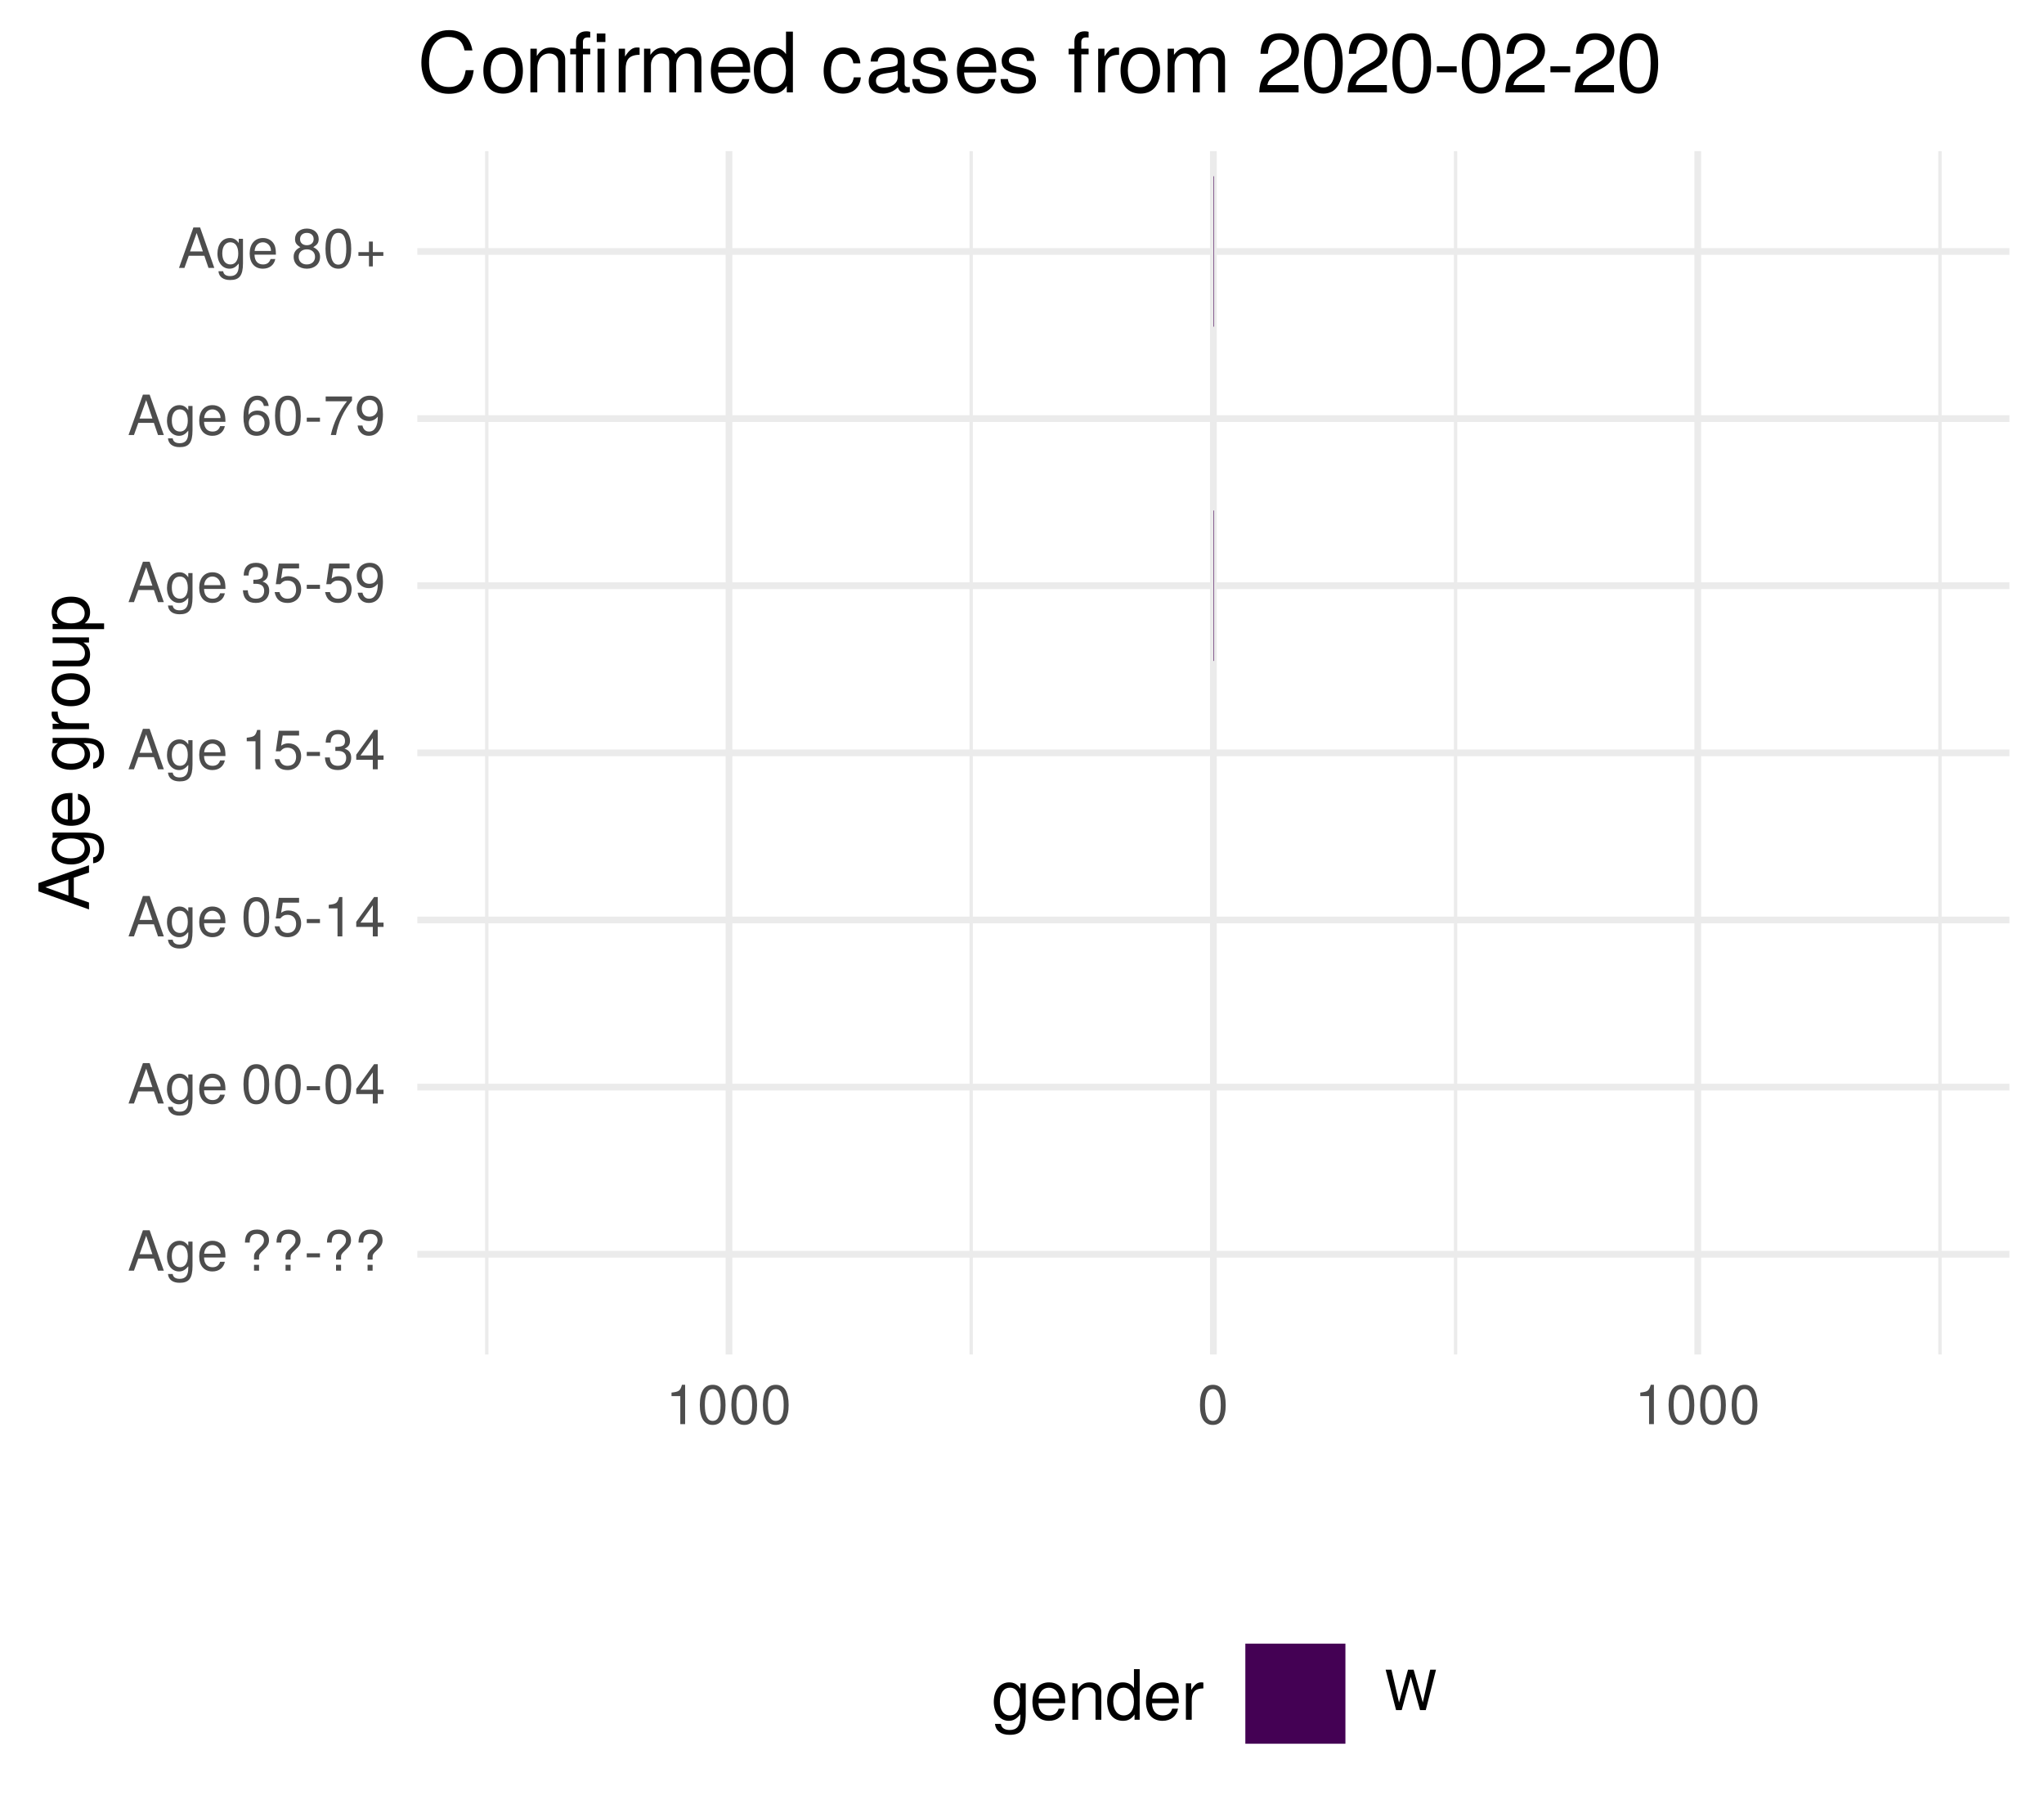
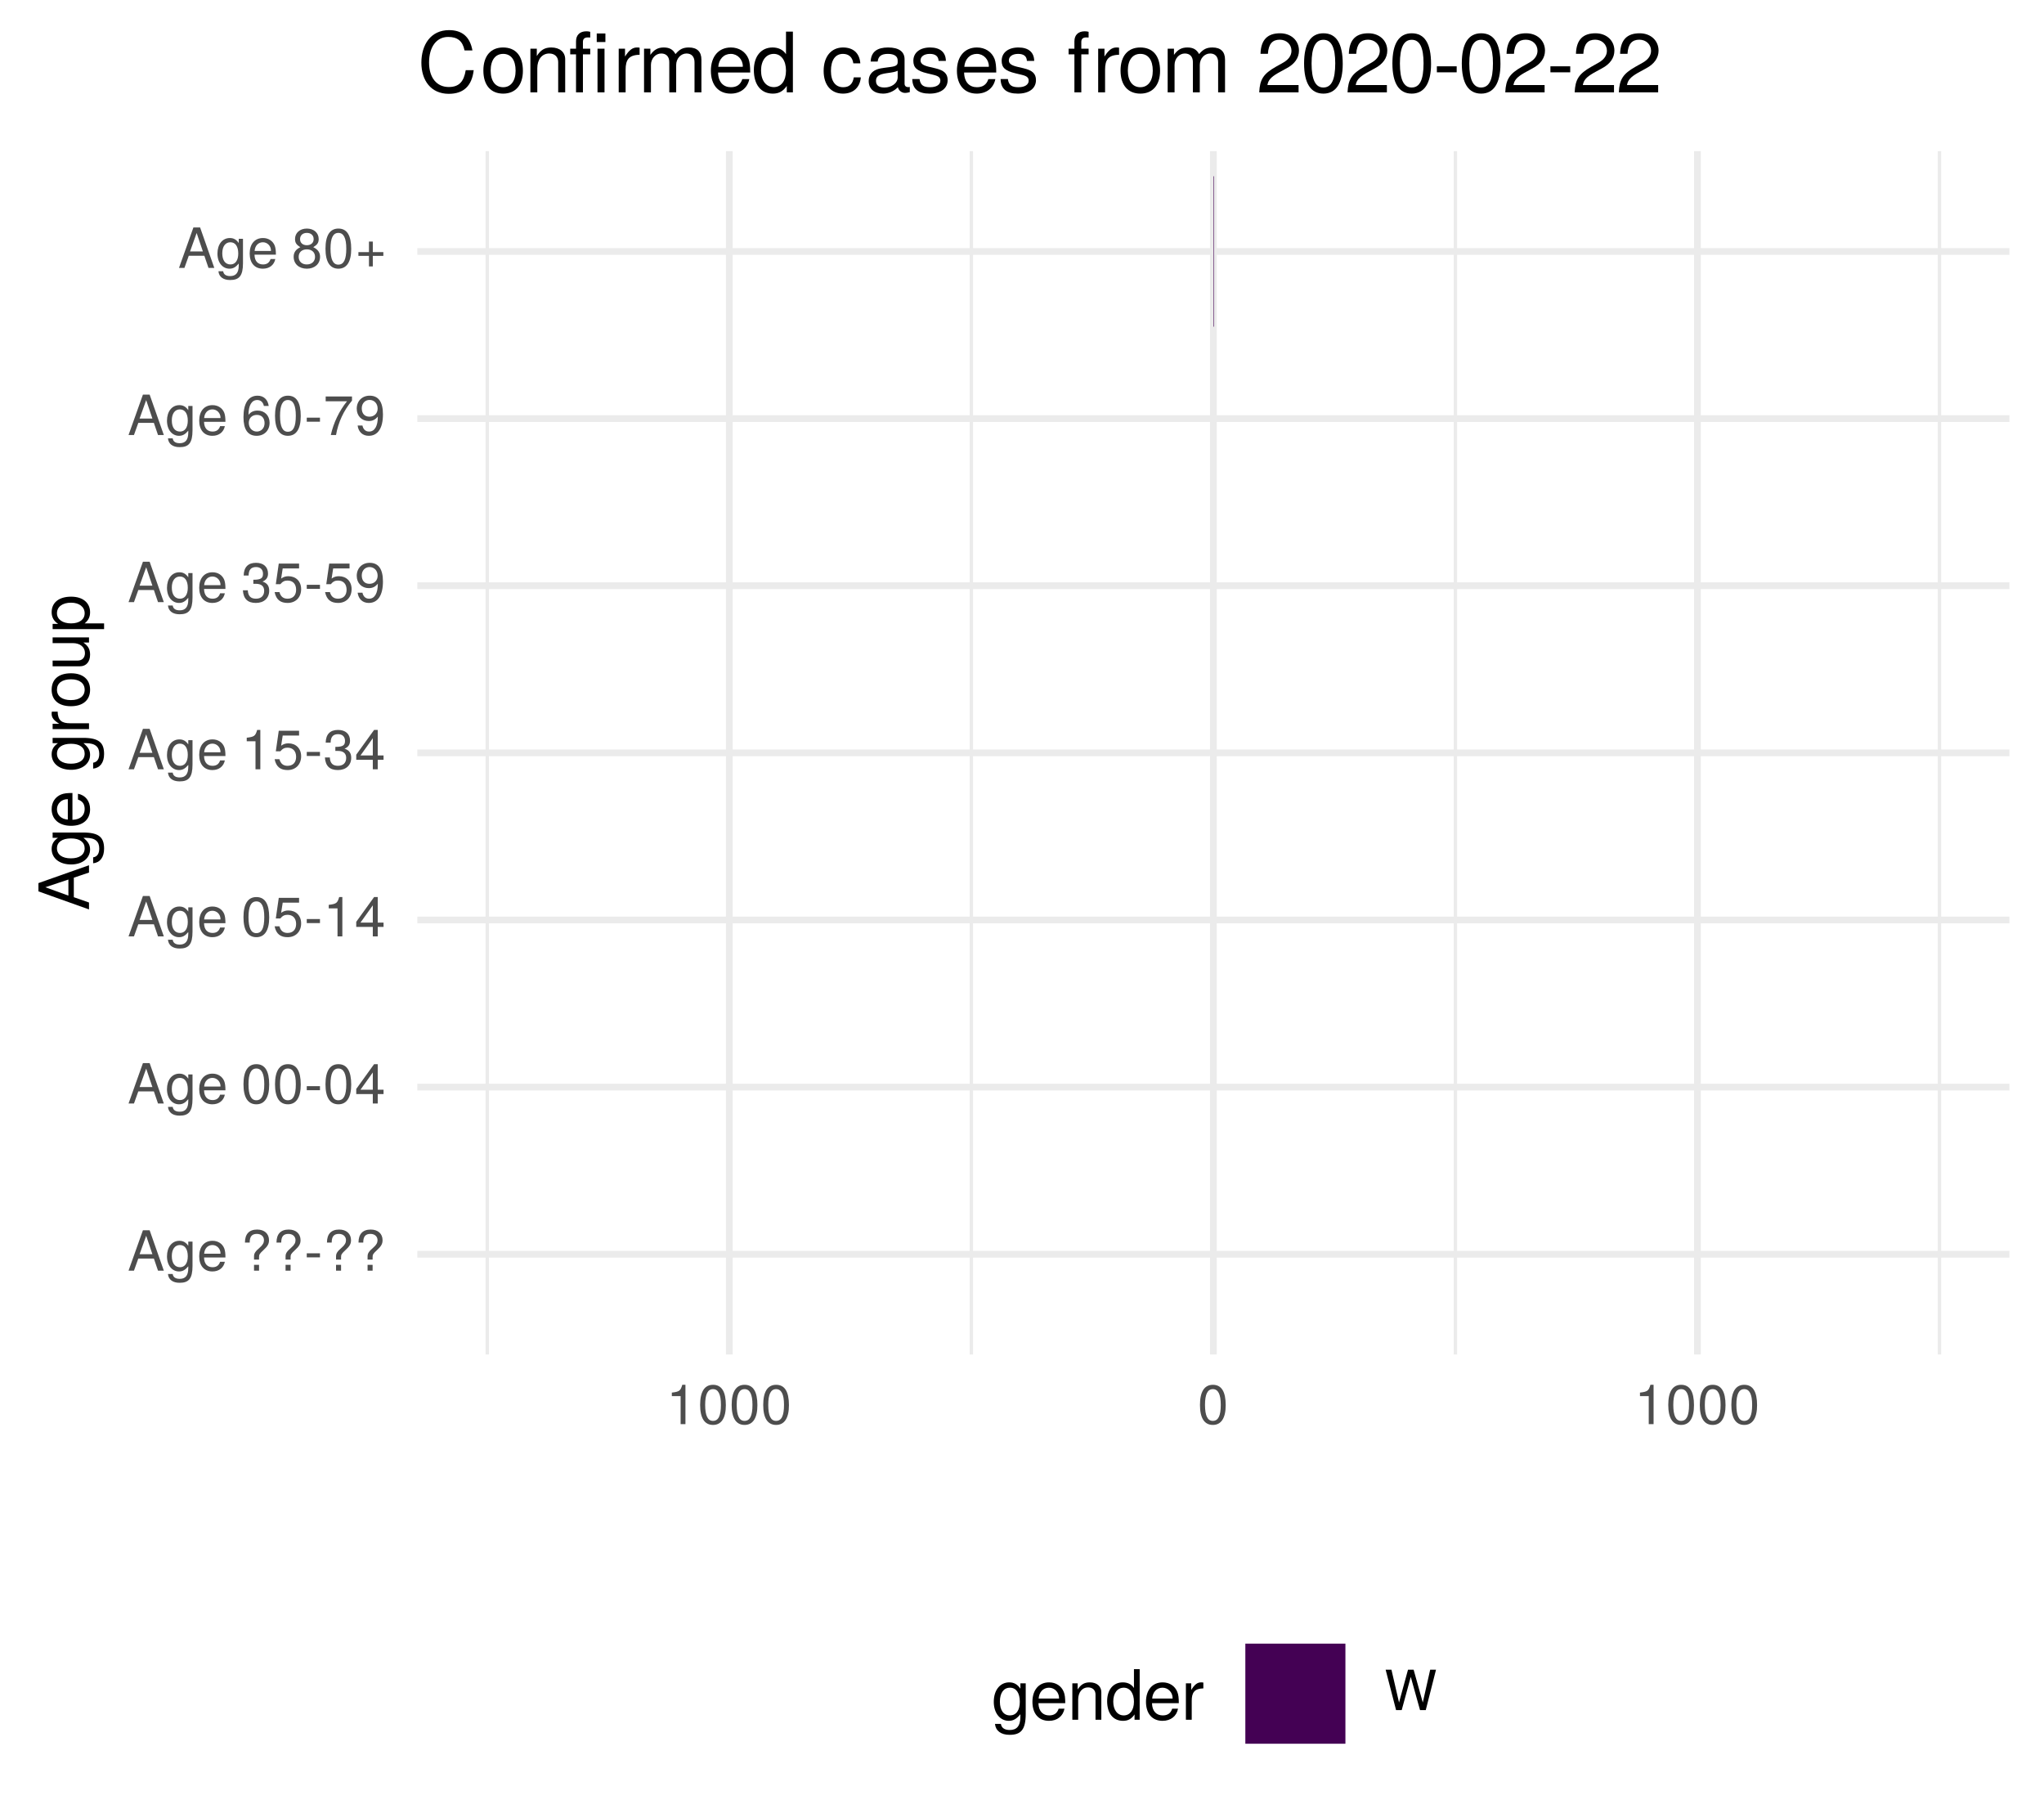
<svg xmlns="http://www.w3.org/2000/svg" xmlns:xlink="http://www.w3.org/1999/xlink" width="324pt" height="288pt" viewBox="0 0 324 288" version="1.1">
  <defs>
    <g>
      <symbol overflow="visible" id="glyph0-0">
        <path style="stroke:none;" d="" />
      </symbol>
      <symbol overflow="visible" id="glyph0-1">
        <path style="stroke:none;" d="M 5.75 0 L 3.5 -6.406 L 2.438 -6.406 L 0.156 0 L 1.016 0 L 1.703 -1.922 L 4.172 -1.922 L 4.828 0 Z M 3.938 -2.609 L 1.906 -2.609 L 2.953 -5.531 Z M 3.938 -2.609 " />
      </symbol>
      <symbol overflow="visible" id="glyph0-2">
        <path style="stroke:none;" d="M 4.297 -0.75 L 4.297 -4.609 L 3.625 -4.609 L 3.625 -3.938 C 3.25 -4.484 2.812 -4.734 2.219 -4.734 C 1.047 -4.734 0.25 -3.75 0.25 -2.266 C 0.25 -0.812 1.078 0.125 2.156 0.125 C 2.734 0.125 3.141 -0.109 3.625 -0.688 L 3.625 -0.391 C 3.625 0.828 3.125 1.297 2.266 1.297 C 1.688 1.297 1.234 1.094 1.156 0.531 L 0.406 0.531 C 0.484 1.406 1.156 1.922 2.25 1.922 C 3.688 1.922 4.297 1.281 4.297 -0.75 Z M 3.547 -2.281 C 3.547 -1.172 3.078 -0.547 2.312 -0.547 C 1.5 -0.547 1.016 -1.188 1.016 -2.312 C 1.016 -3.406 1.516 -4.062 2.297 -4.062 C 3.094 -4.062 3.547 -3.391 3.547 -2.281 Z M 3.547 -2.281 " />
      </symbol>
      <symbol overflow="visible" id="glyph0-3">
        <path style="stroke:none;" d="M 4.516 -2.094 C 4.516 -2.766 4.453 -3.188 4.328 -3.531 C 4.031 -4.281 3.328 -4.734 2.469 -4.734 C 1.172 -4.734 0.359 -3.797 0.359 -2.281 C 0.359 -0.766 1.156 0.125 2.453 0.125 C 3.5 0.125 4.234 -0.469 4.422 -1.406 L 3.672 -1.406 C 3.469 -0.797 3.062 -0.547 2.469 -0.547 C 1.703 -0.547 1.141 -1.031 1.125 -2.094 Z M 3.734 -2.75 C 3.734 -2.75 3.734 -2.703 3.719 -2.688 L 1.141 -2.688 C 1.203 -3.516 1.719 -4.062 2.453 -4.062 C 3.172 -4.062 3.734 -3.469 3.734 -2.75 Z M 3.734 -2.75 " />
      </symbol>
      <symbol overflow="visible" id="glyph0-4">
        <path style="stroke:none;" d="" />
      </symbol>
      <symbol overflow="visible" id="glyph0-5">
        <path style="stroke:none;" d="M 4.422 -4.828 C 4.422 -5.859 3.688 -6.516 2.547 -6.516 C 1.281 -6.516 0.609 -5.812 0.609 -4.453 L 1.359 -4.453 C 1.359 -5.422 1.719 -5.828 2.5 -5.828 C 3.172 -5.828 3.625 -5.422 3.625 -4.828 C 3.625 -4.422 3.438 -4.078 2.969 -3.672 C 2.453 -3.203 2.453 -3.203 2.297 -3 C 2.109 -2.75 2.047 -2.547 2.047 -2.234 L 2.047 -1.75 L 2.844 -1.75 L 2.844 -2.156 C 2.844 -2.547 2.938 -2.703 3.531 -3.25 C 4.203 -3.859 4.422 -4.25 4.422 -4.828 Z M 2.844 0 L 2.844 -0.922 L 2.047 -0.922 L 2.047 0 Z M 2.844 0 " />
      </symbol>
      <symbol overflow="visible" id="glyph0-6">
        <path style="stroke:none;" d="M 2.5 -2.109 L 2.5 -2.75 L 0.406 -2.75 L 0.406 -2.109 Z M 2.5 -2.109 " />
      </symbol>
      <symbol overflow="visible" id="glyph0-7">
        <path style="stroke:none;" d="M 4.453 -3 C 4.453 -5.156 3.781 -6.234 2.422 -6.234 C 1.078 -6.234 0.375 -5.141 0.375 -3.047 C 0.375 -0.953 1.078 0.125 2.422 0.125 C 3.734 0.125 4.453 -0.953 4.453 -3 Z M 3.672 -3.062 C 3.672 -1.297 3.266 -0.516 2.406 -0.516 C 1.578 -0.516 1.172 -1.344 1.172 -3.047 C 1.172 -4.75 1.578 -5.547 2.422 -5.547 C 3.25 -5.547 3.672 -4.734 3.672 -3.062 Z M 3.672 -3.062 " />
      </symbol>
      <symbol overflow="visible" id="glyph0-8">
        <path style="stroke:none;" d="M 4.578 -1.5 L 4.578 -2.188 L 3.656 -2.188 L 3.656 -6.234 L 3.078 -6.234 L 0.25 -2.312 L 0.25 -1.5 L 2.875 -1.5 L 2.875 0 L 3.656 0 L 3.656 -1.5 Z M 2.875 -2.188 L 0.922 -2.188 L 2.875 -4.922 Z M 2.875 -2.188 " />
      </symbol>
      <symbol overflow="visible" id="glyph0-9">
        <path style="stroke:none;" d="M 4.516 -2.062 C 4.516 -3.297 3.688 -4.109 2.5 -4.109 C 2.062 -4.109 1.703 -4 1.344 -3.734 L 1.594 -5.344 L 4.188 -5.344 L 4.188 -6.109 L 0.969 -6.109 L 0.5 -2.844 L 1.219 -2.844 C 1.578 -3.266 1.875 -3.422 2.359 -3.422 C 3.188 -3.422 3.719 -2.891 3.719 -1.969 C 3.719 -1.062 3.203 -0.547 2.359 -0.547 C 1.688 -0.547 1.266 -0.891 1.078 -1.594 L 0.312 -1.594 C 0.562 -0.359 1.266 0.125 2.375 0.125 C 3.641 0.125 4.516 -0.75 4.516 -2.062 Z M 4.516 -2.062 " />
      </symbol>
      <symbol overflow="visible" id="glyph0-10">
        <path style="stroke:none;" d="M 3.047 0 L 3.047 -6.234 L 2.547 -6.234 C 2.266 -5.281 2.094 -5.141 0.891 -5 L 0.891 -4.438 L 2.281 -4.438 L 2.281 0 Z M 3.047 0 " />
      </symbol>
      <symbol overflow="visible" id="glyph0-11">
        <path style="stroke:none;" d="M 4.453 -1.812 C 4.453 -2.562 4.141 -3.016 3.391 -3.266 C 3.969 -3.5 4.266 -3.891 4.266 -4.516 C 4.266 -5.594 3.547 -6.234 2.359 -6.234 C 1.109 -6.234 0.438 -5.547 0.406 -4.219 L 1.188 -4.219 C 1.203 -5.141 1.578 -5.562 2.375 -5.562 C 3.062 -5.562 3.469 -5.156 3.469 -4.5 C 3.469 -3.828 3.188 -3.547 1.938 -3.547 L 1.938 -2.906 L 2.359 -2.906 C 3.219 -2.906 3.656 -2.5 3.656 -1.797 C 3.656 -1.016 3.172 -0.547 2.359 -0.547 C 1.516 -0.547 1.109 -0.969 1.062 -1.875 L 0.281 -1.875 C 0.375 -0.5 1.062 0.125 2.344 0.125 C 3.625 0.125 4.453 -0.641 4.453 -1.812 Z M 4.453 -1.812 " />
      </symbol>
      <symbol overflow="visible" id="glyph0-12">
        <path style="stroke:none;" d="M 4.484 -3.266 C 4.484 -5.219 3.797 -6.234 2.375 -6.234 C 1.188 -6.234 0.328 -5.391 0.328 -4.172 C 0.328 -3.016 1.125 -2.219 2.25 -2.219 C 2.844 -2.219 3.266 -2.438 3.672 -2.922 C 3.672 -1.406 3.172 -0.547 2.281 -0.547 C 1.734 -0.547 1.359 -0.891 1.234 -1.5 L 0.469 -1.5 C 0.609 -0.469 1.281 0.125 2.234 0.125 C 3.688 0.125 4.484 -1.109 4.484 -3.266 Z M 3.641 -4.188 C 3.641 -3.422 3.094 -2.906 2.344 -2.906 C 1.594 -2.906 1.125 -3.391 1.125 -4.234 C 1.125 -5.016 1.656 -5.562 2.359 -5.562 C 3.094 -5.562 3.641 -5 3.641 -4.188 Z M 3.641 -4.188 " />
      </symbol>
      <symbol overflow="visible" id="glyph0-13">
        <path style="stroke:none;" d="M 4.516 -1.938 C 4.516 -3.094 3.719 -3.875 2.609 -3.875 C 1.984 -3.875 1.5 -3.641 1.172 -3.188 C 1.172 -4.703 1.672 -5.547 2.562 -5.547 C 3.109 -5.547 3.484 -5.203 3.609 -4.609 L 4.375 -4.609 C 4.234 -5.625 3.562 -6.234 2.609 -6.234 C 1.156 -6.234 0.375 -5.016 0.375 -2.844 C 0.375 -0.891 1.047 0.125 2.469 0.125 C 3.656 0.125 4.516 -0.719 4.516 -1.938 Z M 3.719 -1.875 C 3.719 -1.094 3.188 -0.547 2.484 -0.547 C 1.766 -0.547 1.219 -1.125 1.219 -1.922 C 1.219 -2.688 1.734 -3.188 2.5 -3.188 C 3.25 -3.188 3.719 -2.703 3.719 -1.875 Z M 3.719 -1.875 " />
      </symbol>
      <symbol overflow="visible" id="glyph0-14">
        <path style="stroke:none;" d="M 4.578 -5.453 L 4.578 -6.109 L 0.406 -6.109 L 0.406 -5.344 L 3.781 -5.344 C 2.531 -3.781 1.656 -1.953 1.219 0 L 2.047 0 C 2.391 -2.016 3.266 -3.891 4.578 -5.453 Z M 4.578 -5.453 " />
      </symbol>
      <symbol overflow="visible" id="glyph0-15">
        <path style="stroke:none;" d="M 4.516 -1.766 C 4.516 -2.453 4.156 -2.938 3.438 -3.281 C 4.078 -3.672 4.297 -3.984 4.297 -4.578 C 4.297 -5.547 3.531 -6.234 2.422 -6.234 C 1.312 -6.234 0.547 -5.547 0.547 -4.578 C 0.547 -4 0.75 -3.672 1.391 -3.281 C 0.672 -2.938 0.328 -2.453 0.328 -1.766 C 0.328 -0.625 1.188 0.125 2.422 0.125 C 3.656 0.125 4.516 -0.625 4.516 -1.766 Z M 3.5 -4.562 C 3.5 -3.969 3.062 -3.594 2.422 -3.594 C 1.766 -3.594 1.344 -3.969 1.344 -4.562 C 1.344 -5.156 1.766 -5.547 2.422 -5.547 C 3.078 -5.547 3.5 -5.156 3.5 -4.562 Z M 3.719 -1.75 C 3.719 -1.016 3.188 -0.547 2.406 -0.547 C 1.641 -0.547 1.125 -1.016 1.125 -1.75 C 1.125 -2.484 1.641 -2.938 2.422 -2.938 C 3.188 -2.938 3.719 -2.484 3.719 -1.75 Z M 3.719 -1.75 " />
      </symbol>
      <symbol overflow="visible" id="glyph0-16">
        <path style="stroke:none;" d="M 4.547 -1.906 L 4.547 -2.5 L 2.875 -2.5 L 2.875 -4.172 L 2.266 -4.172 L 2.266 -2.5 L 0.594 -2.5 L 0.594 -1.906 L 2.266 -1.906 L 2.266 -0.234 L 2.875 -0.234 L 2.875 -1.906 Z M 4.547 -1.906 " />
      </symbol>
      <symbol overflow="visible" id="glyph0-17">
        <path style="stroke:none;" d="M 8.172 -6.406 L 7.25 -6.406 L 6.078 -1.203 L 4.625 -6.406 L 3.734 -6.406 L 2.312 -1.203 L 1.109 -6.406 L 0.188 -6.406 L 1.844 0 L 2.734 0 L 4.172 -5.266 L 5.641 0 L 6.547 0 Z M 8.172 -6.406 " />
      </symbol>
      <symbol overflow="visible" id="glyph1-0">
        <path style="stroke:none;" d="" />
      </symbol>
      <symbol overflow="visible" id="glyph1-1">
        <path style="stroke:none;" d="M 0 -7.188 L -8.016 -4.359 L -8.016 -3.047 L 0 -0.188 L 0 -1.281 L -2.406 -2.125 L -2.406 -5.219 L 0 -6.031 Z M -3.266 -4.922 L -3.266 -2.375 L -6.922 -3.703 Z M -3.266 -4.922 " />
      </symbol>
      <symbol overflow="visible" id="glyph1-2">
        <path style="stroke:none;" d="M -0.953 -5.375 L -5.766 -5.375 L -5.766 -4.531 L -4.922 -4.531 C -5.609 -4.062 -5.922 -3.516 -5.922 -2.766 C -5.922 -1.312 -4.703 -0.312 -2.828 -0.312 C -1.016 -0.312 0.172 -1.344 0.172 -2.688 C 0.172 -3.422 -0.141 -3.922 -0.875 -4.531 L -0.484 -4.531 C 1.047 -4.531 1.625 -3.906 1.625 -2.844 C 1.625 -2.109 1.359 -1.547 0.656 -1.438 L 0.656 -0.5 C 1.75 -0.609 2.391 -1.453 2.391 -2.812 C 2.391 -4.609 1.594 -5.375 -0.953 -5.375 Z M -2.844 -4.438 C -1.469 -4.438 -0.688 -3.844 -0.688 -2.875 C -0.688 -1.875 -1.484 -1.281 -2.875 -1.281 C -4.266 -1.281 -5.078 -1.891 -5.078 -2.875 C -5.078 -3.859 -4.25 -4.438 -2.844 -4.438 Z M -2.844 -4.438 " />
      </symbol>
      <symbol overflow="visible" id="glyph1-3">
        <path style="stroke:none;" d="M -2.625 -5.641 C -3.453 -5.641 -3.984 -5.578 -4.406 -5.406 C -5.359 -5.031 -5.922 -4.156 -5.922 -3.078 C -5.922 -1.469 -4.734 -0.438 -2.844 -0.438 C -0.953 -0.438 0.172 -1.438 0.172 -3.062 C 0.172 -4.375 -0.578 -5.297 -1.75 -5.516 L -1.75 -4.594 C -0.984 -4.344 -0.688 -3.828 -0.688 -3.094 C -0.688 -2.141 -1.297 -1.422 -2.625 -1.391 Z M -3.438 -4.656 C -3.438 -4.656 -3.391 -4.656 -3.359 -4.656 L -3.359 -1.422 C -4.391 -1.5 -5.078 -2.141 -5.078 -3.062 C -5.078 -3.969 -4.328 -4.656 -3.438 -4.656 Z M -3.438 -4.656 " />
      </symbol>
      <symbol overflow="visible" id="glyph1-4">
        <path style="stroke:none;" d="" />
      </symbol>
      <symbol overflow="visible" id="glyph1-5">
        <path style="stroke:none;" d="M -4.969 -3.531 L -5.891 -3.531 C -5.922 -3.375 -5.922 -3.297 -5.922 -3.172 C -5.922 -2.578 -5.578 -2.141 -4.719 -1.609 L -5.766 -1.609 L -5.766 -0.766 L 0 -0.766 L 0 -1.688 L -2.984 -1.688 C -4.297 -1.688 -4.938 -2.109 -4.969 -3.531 Z M -4.969 -3.531 " />
      </symbol>
      <symbol overflow="visible" id="glyph1-6">
        <path style="stroke:none;" d="M -2.844 -5.609 C -4.828 -5.609 -5.922 -4.656 -5.922 -2.984 C -5.922 -1.375 -4.812 -0.391 -2.875 -0.391 C -0.953 -0.391 0.172 -1.359 0.172 -3 C 0.172 -4.625 -0.953 -5.609 -2.844 -5.609 Z M -2.844 -4.656 C -1.5 -4.656 -0.688 -4.016 -0.688 -3 C -0.688 -1.984 -1.484 -1.359 -2.875 -1.359 C -4.266 -1.359 -5.078 -1.984 -5.078 -3 C -5.078 -4.031 -4.281 -4.656 -2.844 -4.656 Z M -2.844 -4.656 " />
      </symbol>
      <symbol overflow="visible" id="glyph1-7">
        <path style="stroke:none;" d="M 0 -5.297 L -5.766 -5.297 L -5.766 -4.391 L -2.578 -4.391 C -1.406 -4.391 -0.641 -3.766 -0.641 -2.812 C -0.641 -2.094 -1.078 -1.625 -1.766 -1.625 L -5.766 -1.625 L -5.766 -0.719 L -1.406 -0.719 C -0.453 -0.719 0.172 -1.438 0.172 -2.547 C 0.172 -3.406 -0.125 -3.938 -0.891 -4.484 L 0 -4.484 Z M 0 -5.297 " />
      </symbol>
      <symbol overflow="visible" id="glyph1-8">
        <path style="stroke:none;" d="M -2.828 -5.75 C -4.766 -5.75 -5.922 -4.812 -5.922 -3.281 C -5.922 -2.5 -5.578 -1.875 -4.891 -1.438 L -5.766 -1.438 L -5.766 -0.609 L 2.391 -0.609 L 2.391 -1.516 L -0.688 -1.516 C -0.094 -2 0.172 -2.547 0.172 -3.281 C 0.172 -4.781 -0.984 -5.75 -2.828 -5.75 Z M -2.844 -4.797 C -1.547 -4.797 -0.688 -4.125 -0.688 -3.125 C -0.688 -2.156 -1.484 -1.516 -2.844 -1.516 C -4.188 -1.516 -5.078 -2.156 -5.078 -3.125 C -5.078 -4.141 -4.219 -4.797 -2.844 -4.797 Z M -2.844 -4.797 " />
      </symbol>
      <symbol overflow="visible" id="glyph2-0">
        <path style="stroke:none;" d="" />
      </symbol>
      <symbol overflow="visible" id="glyph2-1">
        <path style="stroke:none;" d="M 5.375 -0.953 L 5.375 -5.766 L 4.531 -5.766 L 4.531 -4.922 C 4.062 -5.609 3.516 -5.922 2.766 -5.922 C 1.312 -5.922 0.312 -4.703 0.312 -2.828 C 0.312 -1.016 1.344 0.172 2.688 0.172 C 3.422 0.172 3.922 -0.141 4.531 -0.875 L 4.531 -0.484 C 4.531 1.047 3.906 1.625 2.844 1.625 C 2.109 1.625 1.547 1.359 1.438 0.656 L 0.5 0.656 C 0.609 1.75 1.453 2.391 2.812 2.391 C 4.609 2.391 5.375 1.594 5.375 -0.953 Z M 4.438 -2.844 C 4.438 -1.469 3.844 -0.688 2.875 -0.688 C 1.875 -0.688 1.281 -1.484 1.281 -2.875 C 1.281 -4.266 1.891 -5.078 2.875 -5.078 C 3.859 -5.078 4.438 -4.25 4.438 -2.844 Z M 4.438 -2.844 " />
      </symbol>
      <symbol overflow="visible" id="glyph2-2">
        <path style="stroke:none;" d="M 5.641 -2.625 C 5.641 -3.453 5.578 -3.984 5.406 -4.406 C 5.031 -5.359 4.156 -5.922 3.078 -5.922 C 1.469 -5.922 0.438 -4.734 0.438 -2.844 C 0.438 -0.953 1.438 0.172 3.062 0.172 C 4.375 0.172 5.297 -0.578 5.516 -1.75 L 4.594 -1.75 C 4.344 -0.984 3.828 -0.688 3.094 -0.688 C 2.141 -0.688 1.422 -1.297 1.391 -2.625 Z M 4.656 -3.438 C 4.656 -3.438 4.656 -3.391 4.656 -3.359 L 1.422 -3.359 C 1.5 -4.391 2.141 -5.078 3.062 -5.078 C 3.969 -5.078 4.656 -4.328 4.656 -3.438 Z M 4.656 -3.438 " />
      </symbol>
      <symbol overflow="visible" id="glyph2-3">
        <path style="stroke:none;" d="M 5.359 0 L 5.359 -4.359 C 5.359 -5.312 4.641 -5.922 3.531 -5.922 C 2.672 -5.922 2.125 -5.594 1.609 -4.797 L 1.609 -5.766 L 0.766 -5.766 L 0.766 0 L 1.688 0 L 1.688 -3.172 C 1.688 -4.359 2.328 -5.125 3.25 -5.125 C 3.984 -5.125 4.438 -4.688 4.438 -4 L 4.438 0 Z M 5.359 0 " />
      </symbol>
      <symbol overflow="visible" id="glyph2-4">
        <path style="stroke:none;" d="M 5.438 0 L 5.438 -8.016 L 4.531 -8.016 L 4.531 -5.031 C 4.141 -5.625 3.531 -5.922 2.766 -5.922 C 1.266 -5.922 0.281 -4.781 0.281 -2.938 C 0.281 -0.984 1.25 0.172 2.797 0.172 C 3.594 0.172 4.141 -0.125 4.625 -0.844 L 4.625 0 Z M 4.531 -2.859 C 4.531 -1.531 3.891 -0.688 2.922 -0.688 C 1.906 -0.688 1.25 -1.547 1.25 -2.875 C 1.25 -4.219 1.906 -5.078 2.922 -5.078 C 3.906 -5.078 4.531 -4.188 4.531 -2.859 Z M 4.531 -2.859 " />
      </symbol>
      <symbol overflow="visible" id="glyph2-5">
        <path style="stroke:none;" d="M 3.531 -4.969 L 3.531 -5.891 C 3.375 -5.922 3.297 -5.922 3.172 -5.922 C 2.578 -5.922 2.141 -5.578 1.609 -4.719 L 1.609 -5.766 L 0.766 -5.766 L 0.766 0 L 1.688 0 L 1.688 -2.984 C 1.688 -4.297 2.109 -4.938 3.531 -4.969 Z M 3.531 -4.969 " />
      </symbol>
      <symbol overflow="visible" id="glyph3-0">
        <path style="stroke:none;" d="" />
      </symbol>
      <symbol overflow="visible" id="glyph3-1">
        <path style="stroke:none;" d="M 8.938 -3.516 L 7.672 -3.516 C 7.375 -1.688 6.609 -0.844 4.984 -0.844 C 3.078 -0.844 1.859 -2.312 1.859 -4.719 C 1.859 -7.188 3.031 -8.781 4.891 -8.781 C 6.391 -8.781 7.188 -8.109 7.484 -6.641 L 8.734 -6.641 C 8.359 -8.75 7.141 -9.859 5.031 -9.859 C 2.109 -9.859 0.641 -7.516 0.641 -4.703 C 0.641 -1.891 2.156 0.234 4.984 0.234 C 7.328 0.234 8.641 -1 8.938 -3.516 Z M 8.938 -3.516 " />
      </symbol>
      <symbol overflow="visible" id="glyph3-2">
        <path style="stroke:none;" d="M 6.734 -3.406 C 6.734 -5.797 5.578 -7.109 3.594 -7.109 C 1.656 -7.109 0.469 -5.781 0.469 -3.453 C 0.469 -1.141 1.641 0.203 3.609 0.203 C 5.547 0.203 6.734 -1.141 6.734 -3.406 Z M 5.578 -3.422 C 5.578 -1.797 4.812 -0.812 3.609 -0.812 C 2.375 -0.812 1.625 -1.781 1.625 -3.453 C 1.625 -5.125 2.375 -6.094 3.609 -6.094 C 4.844 -6.094 5.578 -5.141 5.578 -3.422 Z M 5.578 -3.422 " />
      </symbol>
      <symbol overflow="visible" id="glyph3-3">
        <path style="stroke:none;" d="M 6.438 0 L 6.438 -5.234 C 6.438 -6.375 5.578 -7.109 4.234 -7.109 C 3.203 -7.109 2.547 -6.719 1.938 -5.75 L 1.938 -6.922 L 0.922 -6.922 L 0.922 0 L 2.016 0 L 2.016 -3.812 C 2.016 -5.234 2.781 -6.156 3.906 -6.156 C 4.781 -6.156 5.328 -5.625 5.328 -4.797 L 5.328 0 Z M 6.438 0 " />
      </symbol>
      <symbol overflow="visible" id="glyph3-4">
        <path style="stroke:none;" d="M 3.406 -6.016 L 3.406 -6.922 L 2.25 -6.922 L 2.25 -8 C 2.25 -8.469 2.516 -8.703 3.031 -8.703 C 3.109 -8.703 3.156 -8.703 3.406 -8.688 L 3.406 -9.594 C 3.156 -9.656 3.016 -9.672 2.781 -9.672 C 1.766 -9.672 1.156 -9.078 1.156 -8.094 L 1.156 -6.922 L 0.234 -6.922 L 0.234 -6.016 L 1.156 -6.016 L 1.156 0 L 2.25 0 L 2.25 -6.016 Z M 5.672 0 L 5.672 -6.922 L 4.562 -6.922 L 4.562 0 Z M 5.812 -7.969 L 5.812 -9.328 L 4.438 -9.328 L 4.438 -7.969 Z M 5.812 -7.969 " />
      </symbol>
      <symbol overflow="visible" id="glyph3-5">
        <path style="stroke:none;" d="M 4.234 -5.953 L 4.234 -7.078 C 4.047 -7.109 3.969 -7.109 3.812 -7.109 C 3.109 -7.109 2.562 -6.688 1.922 -5.672 L 1.922 -6.922 L 0.922 -6.922 L 0.922 0 L 2.016 0 L 2.016 -3.594 C 2.016 -5.156 2.531 -5.922 4.234 -5.953 Z M 4.234 -5.953 " />
      </symbol>
      <symbol overflow="visible" id="glyph3-6">
        <path style="stroke:none;" d="M 10.031 0 L 10.031 -5.188 C 10.031 -6.438 9.344 -7.109 8.047 -7.109 C 7.125 -7.109 6.578 -6.844 5.922 -6.062 C 5.516 -6.797 4.969 -7.109 4.062 -7.109 C 3.141 -7.109 2.531 -6.766 1.938 -5.938 L 1.938 -6.922 L 0.938 -6.922 L 0.938 0 L 2.031 0 L 2.031 -4.344 C 2.031 -5.344 2.766 -6.156 3.656 -6.156 C 4.469 -6.156 4.938 -5.656 4.938 -4.766 L 4.938 0 L 6.031 0 L 6.031 -4.344 C 6.031 -5.344 6.766 -6.156 7.672 -6.156 C 8.469 -6.156 8.938 -5.641 8.938 -4.766 L 8.938 0 Z M 10.031 0 " />
      </symbol>
      <symbol overflow="visible" id="glyph3-7">
        <path style="stroke:none;" d="M 6.766 -3.141 C 6.766 -4.141 6.688 -4.781 6.5 -5.297 C 6.047 -6.438 4.984 -7.109 3.703 -7.109 C 1.766 -7.109 0.531 -5.688 0.531 -3.422 C 0.531 -1.156 1.734 0.203 3.672 0.203 C 5.25 0.203 6.344 -0.703 6.625 -2.094 L 5.516 -2.094 C 5.219 -1.188 4.594 -0.812 3.703 -0.812 C 2.562 -0.812 1.703 -1.562 1.672 -3.141 Z M 5.594 -4.125 C 5.594 -4.125 5.594 -4.062 5.578 -4.047 L 1.703 -4.047 C 1.797 -5.266 2.578 -6.094 3.688 -6.094 C 4.766 -6.094 5.594 -5.203 5.594 -4.125 Z M 5.594 -4.125 " />
      </symbol>
      <symbol overflow="visible" id="glyph3-8">
        <path style="stroke:none;" d="M 6.531 0 L 6.531 -9.625 L 5.438 -9.625 L 5.438 -6.047 C 4.984 -6.75 4.234 -7.109 3.312 -7.109 C 1.516 -7.109 0.344 -5.734 0.344 -3.531 C 0.344 -1.188 1.484 0.203 3.359 0.203 C 4.297 0.203 4.969 -0.156 5.562 -1.016 L 5.562 0 Z M 5.438 -3.438 C 5.438 -1.828 4.672 -0.828 3.516 -0.828 C 2.297 -0.828 1.484 -1.844 1.484 -3.453 C 1.484 -5.062 2.297 -6.094 3.5 -6.094 C 4.688 -6.094 5.438 -5.031 5.438 -3.438 Z M 5.438 -3.438 " />
      </symbol>
      <symbol overflow="visible" id="glyph3-9">
        <path style="stroke:none;" d="" />
      </symbol>
      <symbol overflow="visible" id="glyph3-10">
        <path style="stroke:none;" d="M 6.297 -2.375 L 5.188 -2.375 C 5 -1.266 4.438 -0.812 3.5 -0.812 C 2.281 -0.812 1.562 -1.75 1.562 -3.391 C 1.562 -5.125 2.266 -6.094 3.469 -6.094 C 4.391 -6.094 4.984 -5.562 5.109 -4.594 L 6.219 -4.594 C 6.094 -6.281 5.031 -7.109 3.484 -7.109 C 1.625 -7.109 0.406 -5.688 0.406 -3.391 C 0.406 -1.156 1.594 0.203 3.469 0.203 C 5.125 0.203 6.172 -0.797 6.297 -2.375 Z M 6.297 -2.375 " />
      </symbol>
      <symbol overflow="visible" id="glyph3-11">
        <path style="stroke:none;" d="M 7.062 -0.031 L 7.062 -0.859 C 6.938 -0.828 6.891 -0.828 6.828 -0.828 C 6.438 -0.828 6.234 -1.031 6.234 -1.375 L 6.234 -5.234 C 6.234 -6.453 5.328 -7.109 3.625 -7.109 C 1.953 -7.109 0.922 -6.469 0.859 -4.875 L 1.969 -4.875 C 2.062 -5.719 2.562 -6.094 3.594 -6.094 C 4.578 -6.094 5.141 -5.734 5.141 -5.062 L 5.141 -4.781 C 5.141 -4.312 4.859 -4.125 3.984 -4.016 C 2.422 -3.812 2.188 -3.766 1.766 -3.594 C 0.969 -3.266 0.547 -2.641 0.547 -1.797 C 0.547 -0.547 1.422 0.203 2.828 0.203 C 3.703 0.203 4.562 -0.172 5.172 -0.812 C 5.297 -0.297 5.766 0.094 6.312 0.094 C 6.531 0.094 6.703 0.062 7.062 -0.031 Z M 5.141 -2.391 C 5.141 -1.406 4.125 -0.766 3.062 -0.766 C 2.203 -0.766 1.703 -1.062 1.703 -1.828 C 1.703 -2.547 2.188 -2.859 3.359 -3.031 C 4.531 -3.188 4.766 -3.25 5.141 -3.422 Z M 5.141 -2.391 " />
      </symbol>
      <symbol overflow="visible" id="glyph3-12">
        <path style="stroke:none;" d="M 6.062 -1.938 C 6.062 -2.969 5.484 -3.484 4.109 -3.812 L 3.047 -4.062 C 2.156 -4.281 1.766 -4.562 1.766 -5.062 C 1.766 -5.688 2.344 -6.094 3.234 -6.094 C 4.125 -6.094 4.594 -5.719 4.625 -4.984 L 5.781 -4.984 C 5.766 -6.344 4.875 -7.109 3.281 -7.109 C 1.656 -7.109 0.625 -6.281 0.625 -5 C 0.625 -3.922 1.172 -3.406 2.812 -3.016 L 3.844 -2.766 C 4.609 -2.578 4.906 -2.344 4.906 -1.844 C 4.906 -1.203 4.266 -0.812 3.297 -0.812 C 2.312 -0.812 1.75 -1.062 1.609 -2.109 L 0.453 -2.109 C 0.5 -0.516 1.406 0.203 3.203 0.203 C 4.953 0.203 6.062 -0.609 6.062 -1.938 Z M 6.062 -1.938 " />
      </symbol>
      <symbol overflow="visible" id="glyph3-13">
        <path style="stroke:none;" d="M 3.406 -6.016 L 3.406 -6.922 L 2.25 -6.922 L 2.25 -8 C 2.25 -8.469 2.516 -8.703 3.031 -8.703 C 3.109 -8.703 3.156 -8.703 3.406 -8.688 L 3.406 -9.594 C 3.156 -9.656 3.016 -9.672 2.781 -9.672 C 1.766 -9.672 1.156 -9.078 1.156 -8.094 L 1.156 -6.922 L 0.234 -6.922 L 0.234 -6.016 L 1.156 -6.016 L 1.156 0 L 2.25 0 L 2.25 -6.016 Z M 3.406 -6.016 " />
      </symbol>
      <symbol overflow="visible" id="glyph3-14">
        <path style="stroke:none;" d="M 6.75 -6.609 C 6.75 -8.203 5.516 -9.359 3.75 -9.359 C 1.828 -9.359 0.719 -8.391 0.656 -6.109 L 1.828 -6.109 C 1.922 -7.688 2.562 -8.344 3.703 -8.344 C 4.766 -8.344 5.562 -7.594 5.562 -6.594 C 5.562 -5.844 5.125 -5.219 4.297 -4.734 L 3.078 -4.047 C 1.125 -2.938 0.547 -2.062 0.453 0 L 6.688 0 L 6.688 -1.156 L 1.75 -1.156 C 1.875 -1.922 2.297 -2.406 3.453 -3.078 L 4.766 -3.797 C 6.078 -4.484 6.75 -5.469 6.75 -6.609 Z M 6.75 -6.609 " />
      </symbol>
      <symbol overflow="visible" id="glyph3-15">
        <path style="stroke:none;" d="M 6.688 -4.5 C 6.688 -7.75 5.672 -9.359 3.625 -9.359 C 1.609 -9.359 0.562 -7.719 0.562 -4.578 C 0.562 -1.422 1.625 0.203 3.625 0.203 C 5.609 0.203 6.688 -1.422 6.688 -4.5 Z M 5.5 -4.609 C 5.5 -1.953 4.891 -0.766 3.609 -0.766 C 2.375 -0.766 1.75 -2 1.75 -4.562 C 1.75 -7.125 2.375 -8.328 3.625 -8.328 C 4.891 -8.328 5.5 -7.109 5.5 -4.609 Z M 5.5 -4.609 " />
      </symbol>
      <symbol overflow="visible" id="glyph3-16">
        <path style="stroke:none;" d="M 3.75 -3.172 L 3.75 -4.125 L 0.609 -4.125 L 0.609 -3.172 Z M 3.75 -3.172 " />
      </symbol>
    </g>
    <clipPath id="clip1">
      <path d="M 76 23.957 L 78 23.957 L 78 214.648 L 76 214.648 Z M 76 23.957 " />
    </clipPath>
    <clipPath id="clip2">
      <path d="M 153 23.957 L 155 23.957 L 155 214.648 L 153 214.648 Z M 153 23.957 " />
    </clipPath>
    <clipPath id="clip3">
      <path d="M 230 23.957 L 231 23.957 L 231 214.648 L 230 214.648 Z M 230 23.957 " />
    </clipPath>
    <clipPath id="clip4">
      <path d="M 307 23.957 L 308 23.957 L 308 214.648 L 307 214.648 Z M 307 23.957 " />
    </clipPath>
    <clipPath id="clip5">
      <path d="M 66.152 198 L 318.523 198 L 318.523 200 L 66.152 200 Z M 66.152 198 " />
    </clipPath>
    <clipPath id="clip6">
      <path d="M 66.152 171 L 318.523 171 L 318.523 173 L 66.152 173 Z M 66.152 171 " />
    </clipPath>
    <clipPath id="clip7">
      <path d="M 66.152 145 L 318.523 145 L 318.523 147 L 66.152 147 Z M 66.152 145 " />
    </clipPath>
    <clipPath id="clip8">
      <path d="M 66.152 118 L 318.523 118 L 318.523 120 L 66.152 120 Z M 66.152 118 " />
    </clipPath>
    <clipPath id="clip9">
      <path d="M 66.152 92 L 318.523 92 L 318.523 94 L 66.152 94 Z M 66.152 92 " />
    </clipPath>
    <clipPath id="clip10">
      <path d="M 66.152 65 L 318.523 65 L 318.523 67 L 66.152 67 Z M 66.152 65 " />
    </clipPath>
    <clipPath id="clip11">
      <path d="M 66.152 39 L 318.523 39 L 318.523 41 L 66.152 41 Z M 66.152 39 " />
    </clipPath>
    <clipPath id="clip12">
      <path d="M 115 23.957 L 117 23.957 L 117 214.648 L 115 214.648 Z M 115 23.957 " />
    </clipPath>
    <clipPath id="clip13">
      <path d="M 191 23.957 L 193 23.957 L 193 214.648 L 191 214.648 Z M 191 23.957 " />
    </clipPath>
    <clipPath id="clip14">
      <path d="M 268 23.957 L 270 23.957 L 270 214.648 L 268 214.648 Z M 268 23.957 " />
    </clipPath>
  </defs>
-   <g id="surface2881">
+   <g id="surface2891">
    <rect x="0" y="0" width="324" height="288" style="fill:rgb(100%,100%,100%);fill-opacity:1;stroke:none;" />
    <g clip-path="url(#clip1)" clip-rule="nonzero">
-       <path style="fill:none;stroke-width:0.533;stroke-linecap:butt;stroke-linejoin:round;stroke:rgb(92.157%,92.157%,92.157%);stroke-opacity:1;stroke-miterlimit:10;" d="M 77.16 214.652 L 77.16 23.957 " />
+       <path style="fill:none;stroke-width:0.533;stroke-linecap:butt;stroke-linejoin:round;stroke:rgb(92.157%,92.157%,92.157%);stroke-opacity:1;stroke-miterlimit:10;" d="M 77.238 214.652 L 77.238 23.957 " />
    </g>
    <g clip-path="url(#clip2)" clip-rule="nonzero">
-       <path style="fill:none;stroke-width:0.533;stroke-linecap:butt;stroke-linejoin:round;stroke:rgb(92.157%,92.157%,92.157%);stroke-opacity:1;stroke-miterlimit:10;" d="M 153.945 214.652 L 153.945 23.957 " />
+       <path style="fill:none;stroke-width:0.533;stroke-linecap:butt;stroke-linejoin:round;stroke:rgb(92.157%,92.157%,92.157%);stroke-opacity:1;stroke-miterlimit:10;" d="M 153.969 214.652 L 153.969 23.957 " />
    </g>
    <g clip-path="url(#clip3)" clip-rule="nonzero">
-       <path style="fill:none;stroke-width:0.533;stroke-linecap:butt;stroke-linejoin:round;stroke:rgb(92.157%,92.157%,92.157%);stroke-opacity:1;stroke-miterlimit:10;" d="M 230.727 214.652 L 230.727 23.957 " />
+       <path style="fill:none;stroke-width:0.533;stroke-linecap:butt;stroke-linejoin:round;stroke:rgb(92.157%,92.157%,92.157%);stroke-opacity:1;stroke-miterlimit:10;" d="M 230.703 214.652 L 230.703 23.957 " />
    </g>
    <g clip-path="url(#clip4)" clip-rule="nonzero">
-       <path style="fill:none;stroke-width:0.533;stroke-linecap:butt;stroke-linejoin:round;stroke:rgb(92.157%,92.157%,92.157%);stroke-opacity:1;stroke-miterlimit:10;" d="M 307.512 214.652 L 307.512 23.957 " />
+       <path style="fill:none;stroke-width:0.533;stroke-linecap:butt;stroke-linejoin:round;stroke:rgb(92.157%,92.157%,92.157%);stroke-opacity:1;stroke-miterlimit:10;" d="M 307.434 214.652 L 307.434 23.957 " />
    </g>
    <g clip-path="url(#clip5)" clip-rule="nonzero">
      <path style="fill:none;stroke-width:1.067;stroke-linecap:butt;stroke-linejoin:round;stroke:rgb(92.157%,92.157%,92.157%);stroke-opacity:1;stroke-miterlimit:10;" d="M 66.152 198.762 L 318.52 198.762 " />
    </g>
    <g clip-path="url(#clip6)" clip-rule="nonzero">
      <path style="fill:none;stroke-width:1.067;stroke-linecap:butt;stroke-linejoin:round;stroke:rgb(92.157%,92.157%,92.157%);stroke-opacity:1;stroke-miterlimit:10;" d="M 66.152 172.273 L 318.52 172.273 " />
    </g>
    <g clip-path="url(#clip7)" clip-rule="nonzero">
      <path style="fill:none;stroke-width:1.067;stroke-linecap:butt;stroke-linejoin:round;stroke:rgb(92.157%,92.157%,92.157%);stroke-opacity:1;stroke-miterlimit:10;" d="M 66.152 145.789 L 318.52 145.789 " />
    </g>
    <g clip-path="url(#clip8)" clip-rule="nonzero">
      <path style="fill:none;stroke-width:1.067;stroke-linecap:butt;stroke-linejoin:round;stroke:rgb(92.157%,92.157%,92.157%);stroke-opacity:1;stroke-miterlimit:10;" d="M 66.152 119.305 L 318.52 119.305 " />
    </g>
    <g clip-path="url(#clip9)" clip-rule="nonzero">
      <path style="fill:none;stroke-width:1.067;stroke-linecap:butt;stroke-linejoin:round;stroke:rgb(92.157%,92.157%,92.157%);stroke-opacity:1;stroke-miterlimit:10;" d="M 66.152 92.82 L 318.52 92.82 " />
    </g>
    <g clip-path="url(#clip10)" clip-rule="nonzero">
      <path style="fill:none;stroke-width:1.067;stroke-linecap:butt;stroke-linejoin:round;stroke:rgb(92.157%,92.157%,92.157%);stroke-opacity:1;stroke-miterlimit:10;" d="M 66.152 66.336 L 318.52 66.336 " />
    </g>
    <g clip-path="url(#clip11)" clip-rule="nonzero">
      <path style="fill:none;stroke-width:1.067;stroke-linecap:butt;stroke-linejoin:round;stroke:rgb(92.157%,92.157%,92.157%);stroke-opacity:1;stroke-miterlimit:10;" d="M 66.152 39.852 L 318.52 39.852 " />
    </g>
    <g clip-path="url(#clip12)" clip-rule="nonzero">
-       <path style="fill:none;stroke-width:1.067;stroke-linecap:butt;stroke-linejoin:round;stroke:rgb(92.157%,92.157%,92.157%);stroke-opacity:1;stroke-miterlimit:10;" d="M 115.555 214.652 L 115.555 23.957 " />
+       <path style="fill:none;stroke-width:1.067;stroke-linecap:butt;stroke-linejoin:round;stroke:rgb(92.157%,92.157%,92.157%);stroke-opacity:1;stroke-miterlimit:10;" d="M 115.605 214.652 L 115.605 23.957 " />
    </g>
    <g clip-path="url(#clip13)" clip-rule="nonzero">
      <path style="fill:none;stroke-width:1.067;stroke-linecap:butt;stroke-linejoin:round;stroke:rgb(92.157%,92.157%,92.157%);stroke-opacity:1;stroke-miterlimit:10;" d="M 192.336 214.652 L 192.336 23.957 " />
    </g>
    <g clip-path="url(#clip14)" clip-rule="nonzero">
-       <path style="fill:none;stroke-width:1.067;stroke-linecap:butt;stroke-linejoin:round;stroke:rgb(92.157%,92.157%,92.157%);stroke-opacity:1;stroke-miterlimit:10;" d="M 269.117 214.652 L 269.117 23.957 " />
-     </g>
-     <path style=" stroke:none;fill-rule:nonzero;fill:rgb(26.667%,0.392%,32.941%);fill-opacity:1;" d="M 192.336 104.738 L 192.414 104.738 L 192.414 80.902 L 192.336 80.902 Z M 192.336 104.738 " />
+       <path style="fill:none;stroke-width:1.067;stroke-linecap:butt;stroke-linejoin:round;stroke:rgb(92.157%,92.157%,92.157%);stroke-opacity:1;stroke-miterlimit:10;" d="M 269.066 214.652 L 269.066 23.957 " />
+     </g>
    <path style=" stroke:none;fill-rule:nonzero;fill:rgb(26.667%,0.392%,32.941%);fill-opacity:1;" d="M 192.336 51.77 L 192.414 51.77 L 192.414 27.934 L 192.336 27.934 Z M 192.336 51.77 " />
    <g style="fill:rgb(30.196%,30.196%,30.196%);fill-opacity:1;">
      <use xlink:href="#glyph0-1" x="20.219" y="201.364" />
      <use xlink:href="#glyph0-2" x="26.219" y="201.364" />
      <use xlink:href="#glyph0-3" x="31.219" y="201.364" />
      <use xlink:href="#glyph0-4" x="36.219" y="201.364" />
      <use xlink:href="#glyph0-5" x="38.219" y="201.364" />
      <use xlink:href="#glyph0-5" x="43.219" y="201.364" />
      <use xlink:href="#glyph0-6" x="48.219" y="201.364" />
      <use xlink:href="#glyph0-5" x="51.219" y="201.364" />
      <use xlink:href="#glyph0-5" x="56.219" y="201.364" />
    </g>
    <g style="fill:rgb(30.196%,30.196%,30.196%);fill-opacity:1;">
      <use xlink:href="#glyph0-1" x="20.219" y="174.876" />
      <use xlink:href="#glyph0-2" x="26.219" y="174.876" />
      <use xlink:href="#glyph0-3" x="31.219" y="174.876" />
      <use xlink:href="#glyph0-4" x="36.219" y="174.876" />
      <use xlink:href="#glyph0-7" x="38.219" y="174.876" />
      <use xlink:href="#glyph0-7" x="43.219" y="174.876" />
      <use xlink:href="#glyph0-6" x="48.219" y="174.876" />
      <use xlink:href="#glyph0-7" x="51.219" y="174.876" />
      <use xlink:href="#glyph0-8" x="56.219" y="174.876" />
    </g>
    <g style="fill:rgb(30.196%,30.196%,30.196%);fill-opacity:1;">
      <use xlink:href="#glyph0-1" x="20.219" y="148.392" />
      <use xlink:href="#glyph0-2" x="26.219" y="148.392" />
      <use xlink:href="#glyph0-3" x="31.219" y="148.392" />
      <use xlink:href="#glyph0-4" x="36.219" y="148.392" />
      <use xlink:href="#glyph0-7" x="38.219" y="148.392" />
      <use xlink:href="#glyph0-9" x="43.219" y="148.392" />
      <use xlink:href="#glyph0-6" x="48.219" y="148.392" />
      <use xlink:href="#glyph0-10" x="51.219" y="148.392" />
      <use xlink:href="#glyph0-8" x="56.219" y="148.392" />
    </g>
    <g style="fill:rgb(30.196%,30.196%,30.196%);fill-opacity:1;">
      <use xlink:href="#glyph0-1" x="20.219" y="121.907" />
      <use xlink:href="#glyph0-2" x="26.219" y="121.907" />
      <use xlink:href="#glyph0-3" x="31.219" y="121.907" />
      <use xlink:href="#glyph0-4" x="36.219" y="121.907" />
      <use xlink:href="#glyph0-10" x="38.219" y="121.907" />
      <use xlink:href="#glyph0-9" x="43.219" y="121.907" />
      <use xlink:href="#glyph0-6" x="48.219" y="121.907" />
      <use xlink:href="#glyph0-11" x="51.219" y="121.907" />
      <use xlink:href="#glyph0-8" x="56.219" y="121.907" />
    </g>
    <g style="fill:rgb(30.196%,30.196%,30.196%);fill-opacity:1;">
      <use xlink:href="#glyph0-1" x="20.219" y="95.423" />
      <use xlink:href="#glyph0-2" x="26.219" y="95.423" />
      <use xlink:href="#glyph0-3" x="31.219" y="95.423" />
      <use xlink:href="#glyph0-4" x="36.219" y="95.423" />
      <use xlink:href="#glyph0-11" x="38.219" y="95.423" />
      <use xlink:href="#glyph0-9" x="43.219" y="95.423" />
      <use xlink:href="#glyph0-6" x="48.219" y="95.423" />
      <use xlink:href="#glyph0-9" x="51.219" y="95.423" />
      <use xlink:href="#glyph0-12" x="56.219" y="95.423" />
    </g>
    <g style="fill:rgb(30.196%,30.196%,30.196%);fill-opacity:1;">
      <use xlink:href="#glyph0-1" x="20.219" y="68.938" />
      <use xlink:href="#glyph0-2" x="26.219" y="68.938" />
      <use xlink:href="#glyph0-3" x="31.219" y="68.938" />
      <use xlink:href="#glyph0-4" x="36.219" y="68.938" />
      <use xlink:href="#glyph0-13" x="38.219" y="68.938" />
      <use xlink:href="#glyph0-7" x="43.219" y="68.938" />
      <use xlink:href="#glyph0-6" x="48.219" y="68.938" />
      <use xlink:href="#glyph0-14" x="51.219" y="68.938" />
      <use xlink:href="#glyph0-12" x="56.219" y="68.938" />
    </g>
    <g style="fill:rgb(30.196%,30.196%,30.196%);fill-opacity:1;">
      <use xlink:href="#glyph0-1" x="28.219" y="42.454" />
      <use xlink:href="#glyph0-2" x="34.219" y="42.454" />
      <use xlink:href="#glyph0-3" x="39.219" y="42.454" />
      <use xlink:href="#glyph0-4" x="44.219" y="42.454" />
      <use xlink:href="#glyph0-15" x="46.219" y="42.454" />
      <use xlink:href="#glyph0-7" x="51.219" y="42.454" />
      <use xlink:href="#glyph0-16" x="56.219" y="42.454" />
    </g>
    <g style="fill:rgb(30.196%,30.196%,30.196%);fill-opacity:1;">
-       <use xlink:href="#glyph0-10" x="105.555" y="225.685" />
-       <use xlink:href="#glyph0-7" x="110.555" y="225.685" />
-       <use xlink:href="#glyph0-7" x="115.555" y="225.685" />
-       <use xlink:href="#glyph0-7" x="120.555" y="225.685" />
+       <use xlink:href="#glyph0-10" x="105.605" y="225.685" />
+       <use xlink:href="#glyph0-7" x="110.605" y="225.685" />
+       <use xlink:href="#glyph0-7" x="115.605" y="225.685" />
+       <use xlink:href="#glyph0-7" x="120.605" y="225.685" />
    </g>
    <g style="fill:rgb(30.196%,30.196%,30.196%);fill-opacity:1;">
      <use xlink:href="#glyph0-7" x="189.836" y="225.685" />
    </g>
    <g style="fill:rgb(30.196%,30.196%,30.196%);fill-opacity:1;">
-       <use xlink:href="#glyph0-10" x="259.117" y="225.685" />
-       <use xlink:href="#glyph0-7" x="264.117" y="225.685" />
-       <use xlink:href="#glyph0-7" x="269.117" y="225.685" />
-       <use xlink:href="#glyph0-7" x="274.117" y="225.685" />
+       <use xlink:href="#glyph0-10" x="259.066" y="225.685" />
+       <use xlink:href="#glyph0-7" x="264.066" y="225.685" />
+       <use xlink:href="#glyph0-7" x="269.066" y="225.685" />
+       <use xlink:href="#glyph0-7" x="274.066" y="225.685" />
    </g>
    <g style="fill:rgb(0%,0%,0%);fill-opacity:1;">
      <use xlink:href="#glyph1-1" x="14.108" y="144.305" />
      <use xlink:href="#glyph1-2" x="14.108" y="137.305" />
      <use xlink:href="#glyph1-3" x="14.108" y="131.305" />
      <use xlink:href="#glyph1-4" x="14.108" y="125.305" />
      <use xlink:href="#glyph1-2" x="14.108" y="122.305" />
      <use xlink:href="#glyph1-5" x="14.108" y="116.305" />
      <use xlink:href="#glyph1-6" x="14.108" y="112.305" />
      <use xlink:href="#glyph1-7" x="14.108" y="106.305" />
      <use xlink:href="#glyph1-8" x="14.108" y="100.305" />
    </g>
    <g style="fill:rgb(0%,0%,0%);fill-opacity:1;">
      <use xlink:href="#glyph2-1" x="157.215" y="272.53" />
      <use xlink:href="#glyph2-2" x="163.215" y="272.53" />
      <use xlink:href="#glyph2-3" x="169.215" y="272.53" />
      <use xlink:href="#glyph2-4" x="175.215" y="272.53" />
      <use xlink:href="#glyph2-2" x="181.215" y="272.53" />
      <use xlink:href="#glyph2-5" x="187.215" y="272.53" />
    </g>
    <path style=" stroke:none;fill-rule:nonzero;fill:rgb(26.667%,0.392%,32.941%);fill-opacity:1;" d="M 197.402 276.332 L 213.266 276.332 L 213.266 260.469 L 197.402 260.469 Z M 197.402 276.332 " />
    <g style="fill:rgb(0%,0%,0%);fill-opacity:1;">
      <use xlink:href="#glyph0-17" x="219.453" y="271.005" />
    </g>
    <g style="fill:rgb(0%,0%,0%);fill-opacity:1;">
      <use xlink:href="#glyph3-1" x="66.152" y="14.633" />
      <use xlink:href="#glyph3-2" x="76.152" y="14.633" />
      <use xlink:href="#glyph3-3" x="83.152" y="14.633" />
      <use xlink:href="#glyph3-4" x="90.152" y="14.633" />
      <use xlink:href="#glyph3-5" x="97.152" y="14.633" />
      <use xlink:href="#glyph3-6" x="101.152" y="14.633" />
      <use xlink:href="#glyph3-7" x="112.152" y="14.633" />
      <use xlink:href="#glyph3-8" x="119.152" y="14.633" />
      <use xlink:href="#glyph3-9" x="126.152" y="14.633" />
      <use xlink:href="#glyph3-10" x="130.152" y="14.633" />
      <use xlink:href="#glyph3-11" x="137.152" y="14.633" />
      <use xlink:href="#glyph3-12" x="144.152" y="14.633" />
      <use xlink:href="#glyph3-7" x="151.152" y="14.633" />
      <use xlink:href="#glyph3-12" x="158.152" y="14.633" />
      <use xlink:href="#glyph3-9" x="165.152" y="14.633" />
      <use xlink:href="#glyph3-13" x="169.152" y="14.633" />
      <use xlink:href="#glyph3-5" x="173.152" y="14.633" />
      <use xlink:href="#glyph3-2" x="177.152" y="14.633" />
      <use xlink:href="#glyph3-6" x="184.152" y="14.633" />
      <use xlink:href="#glyph3-9" x="195.152" y="14.633" />
      <use xlink:href="#glyph3-14" x="199.152" y="14.633" />
      <use xlink:href="#glyph3-15" x="206.152" y="14.633" />
      <use xlink:href="#glyph3-14" x="213.152" y="14.633" />
      <use xlink:href="#glyph3-15" x="220.152" y="14.633" />
      <use xlink:href="#glyph3-16" x="227.152" y="14.633" />
      <use xlink:href="#glyph3-15" x="231.152" y="14.633" />
      <use xlink:href="#glyph3-14" x="238.152" y="14.633" />
      <use xlink:href="#glyph3-16" x="245.152" y="14.633" />
      <use xlink:href="#glyph3-14" x="249.152" y="14.633" />
-       <use xlink:href="#glyph3-15" x="256.152" y="14.633" />
+       <use xlink:href="#glyph3-14" x="256.152" y="14.633" />
    </g>
  </g>
</svg>
